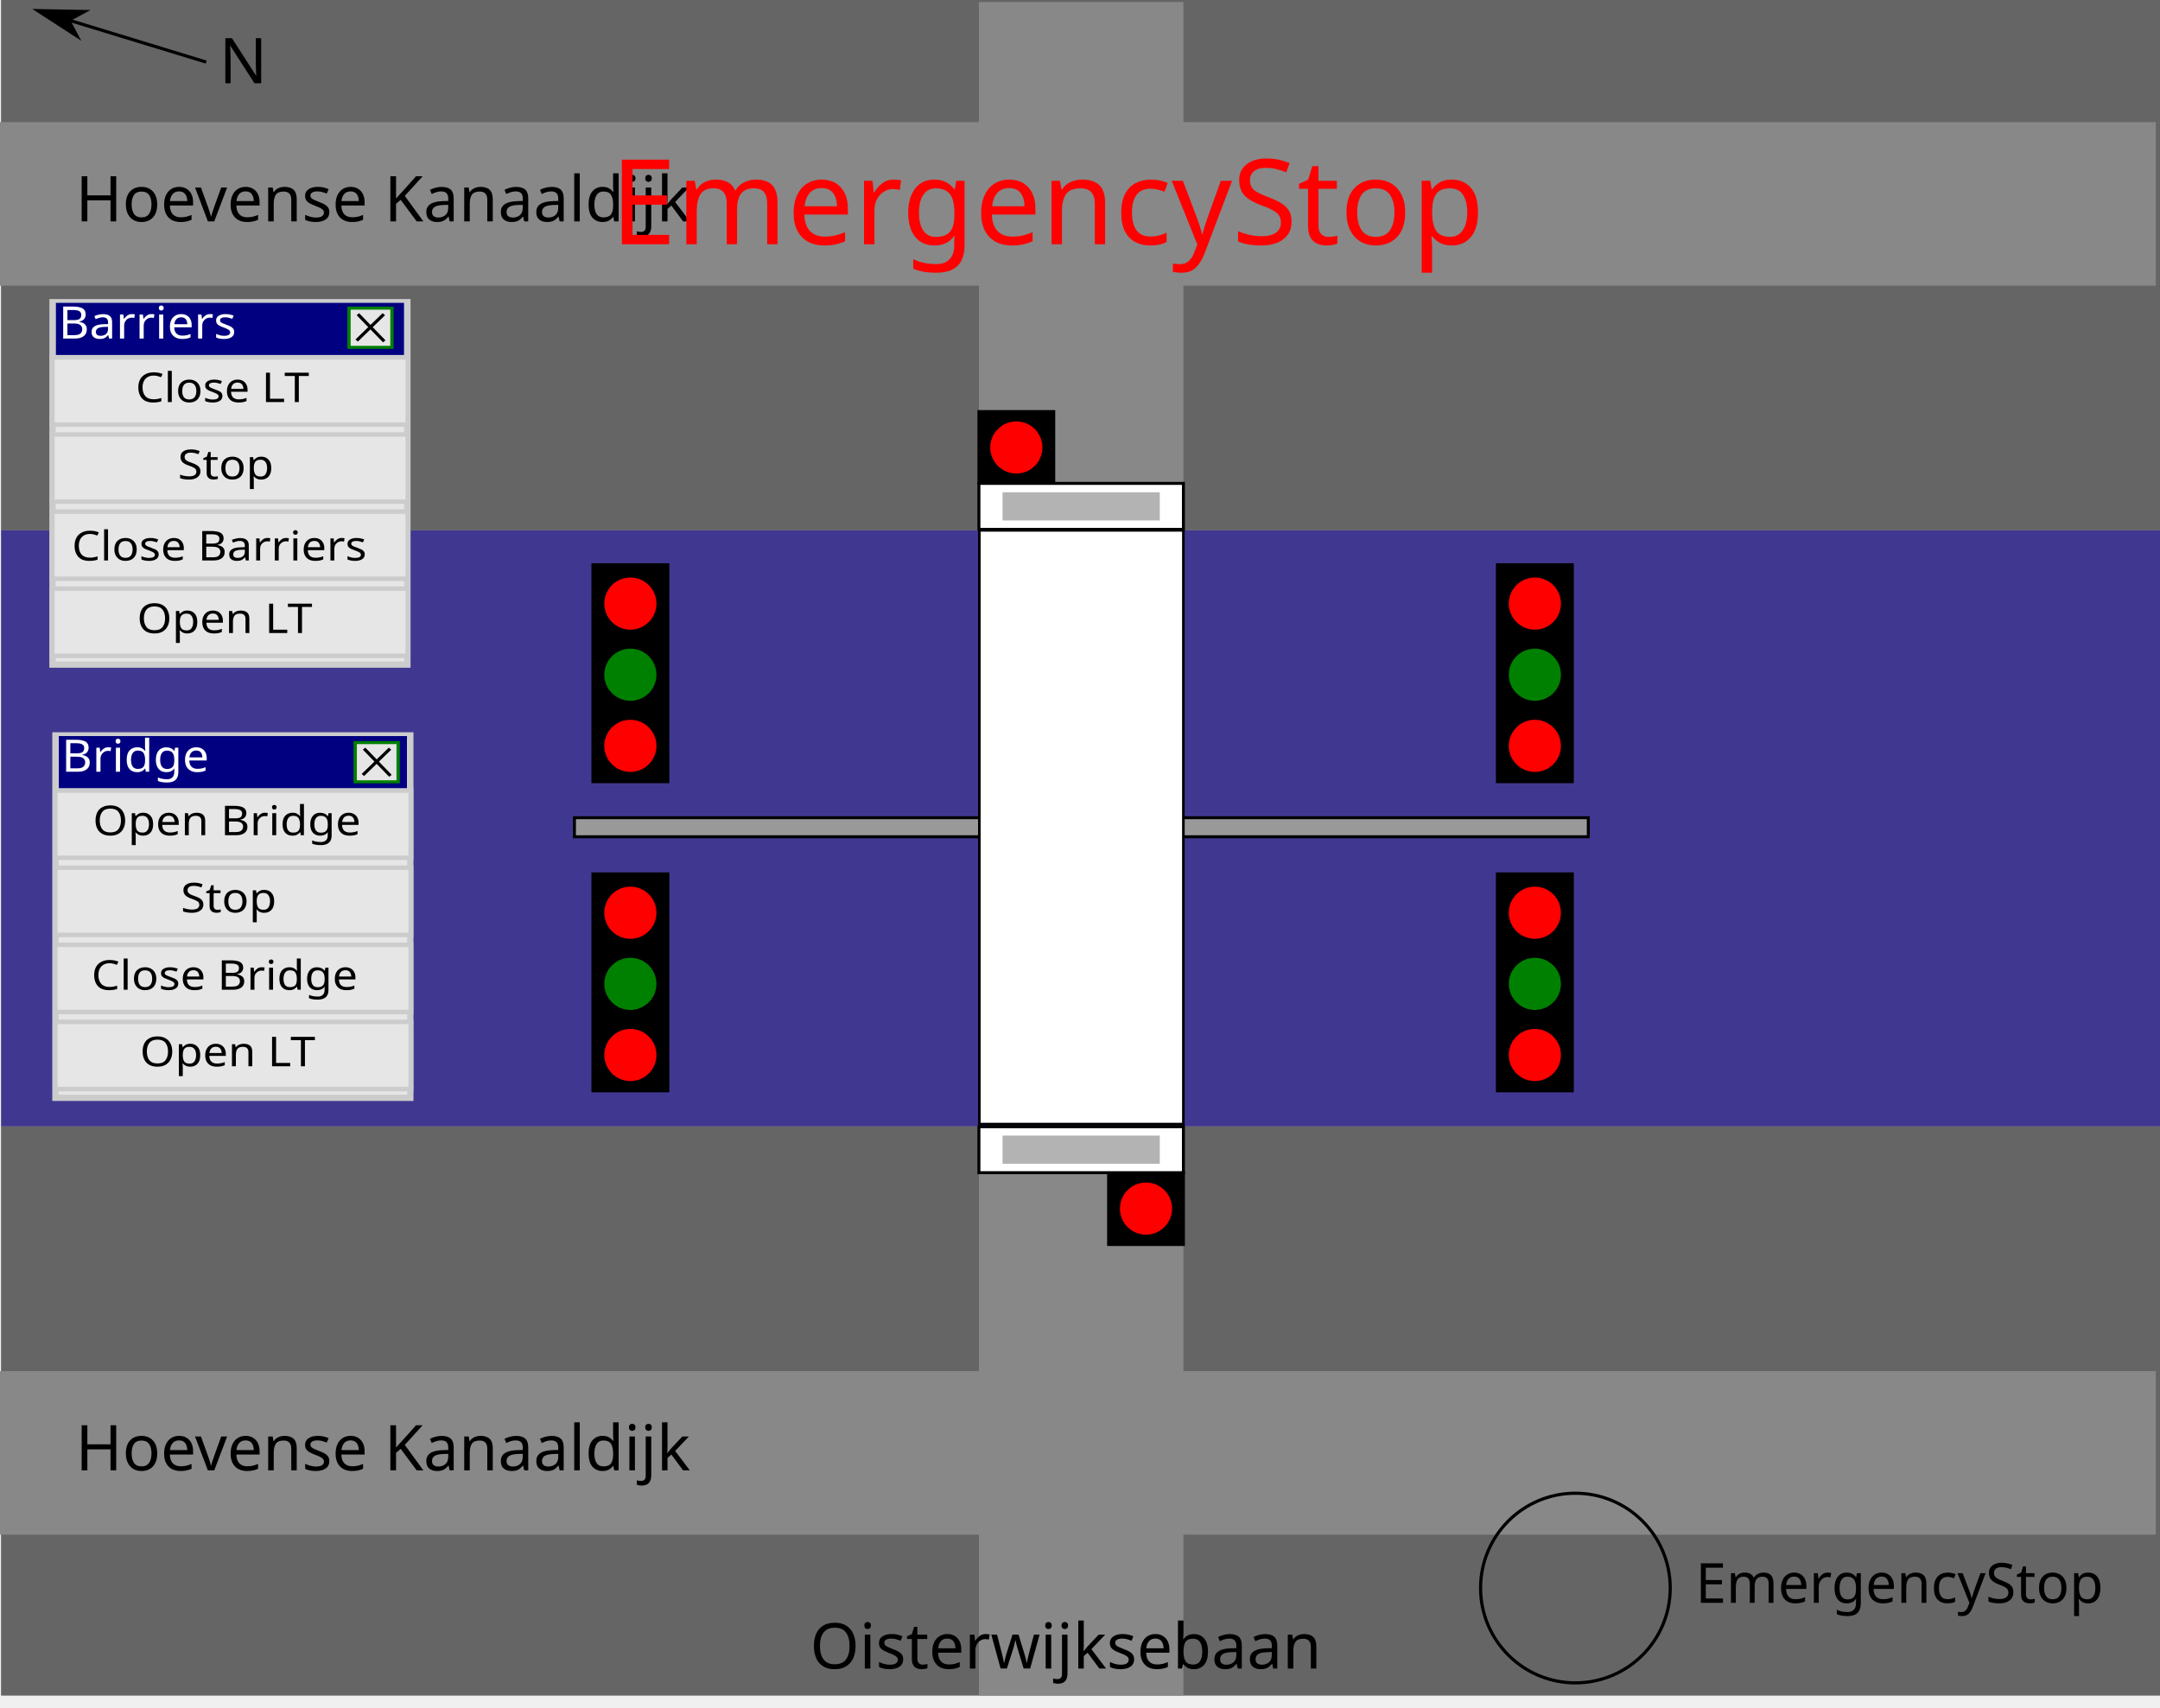
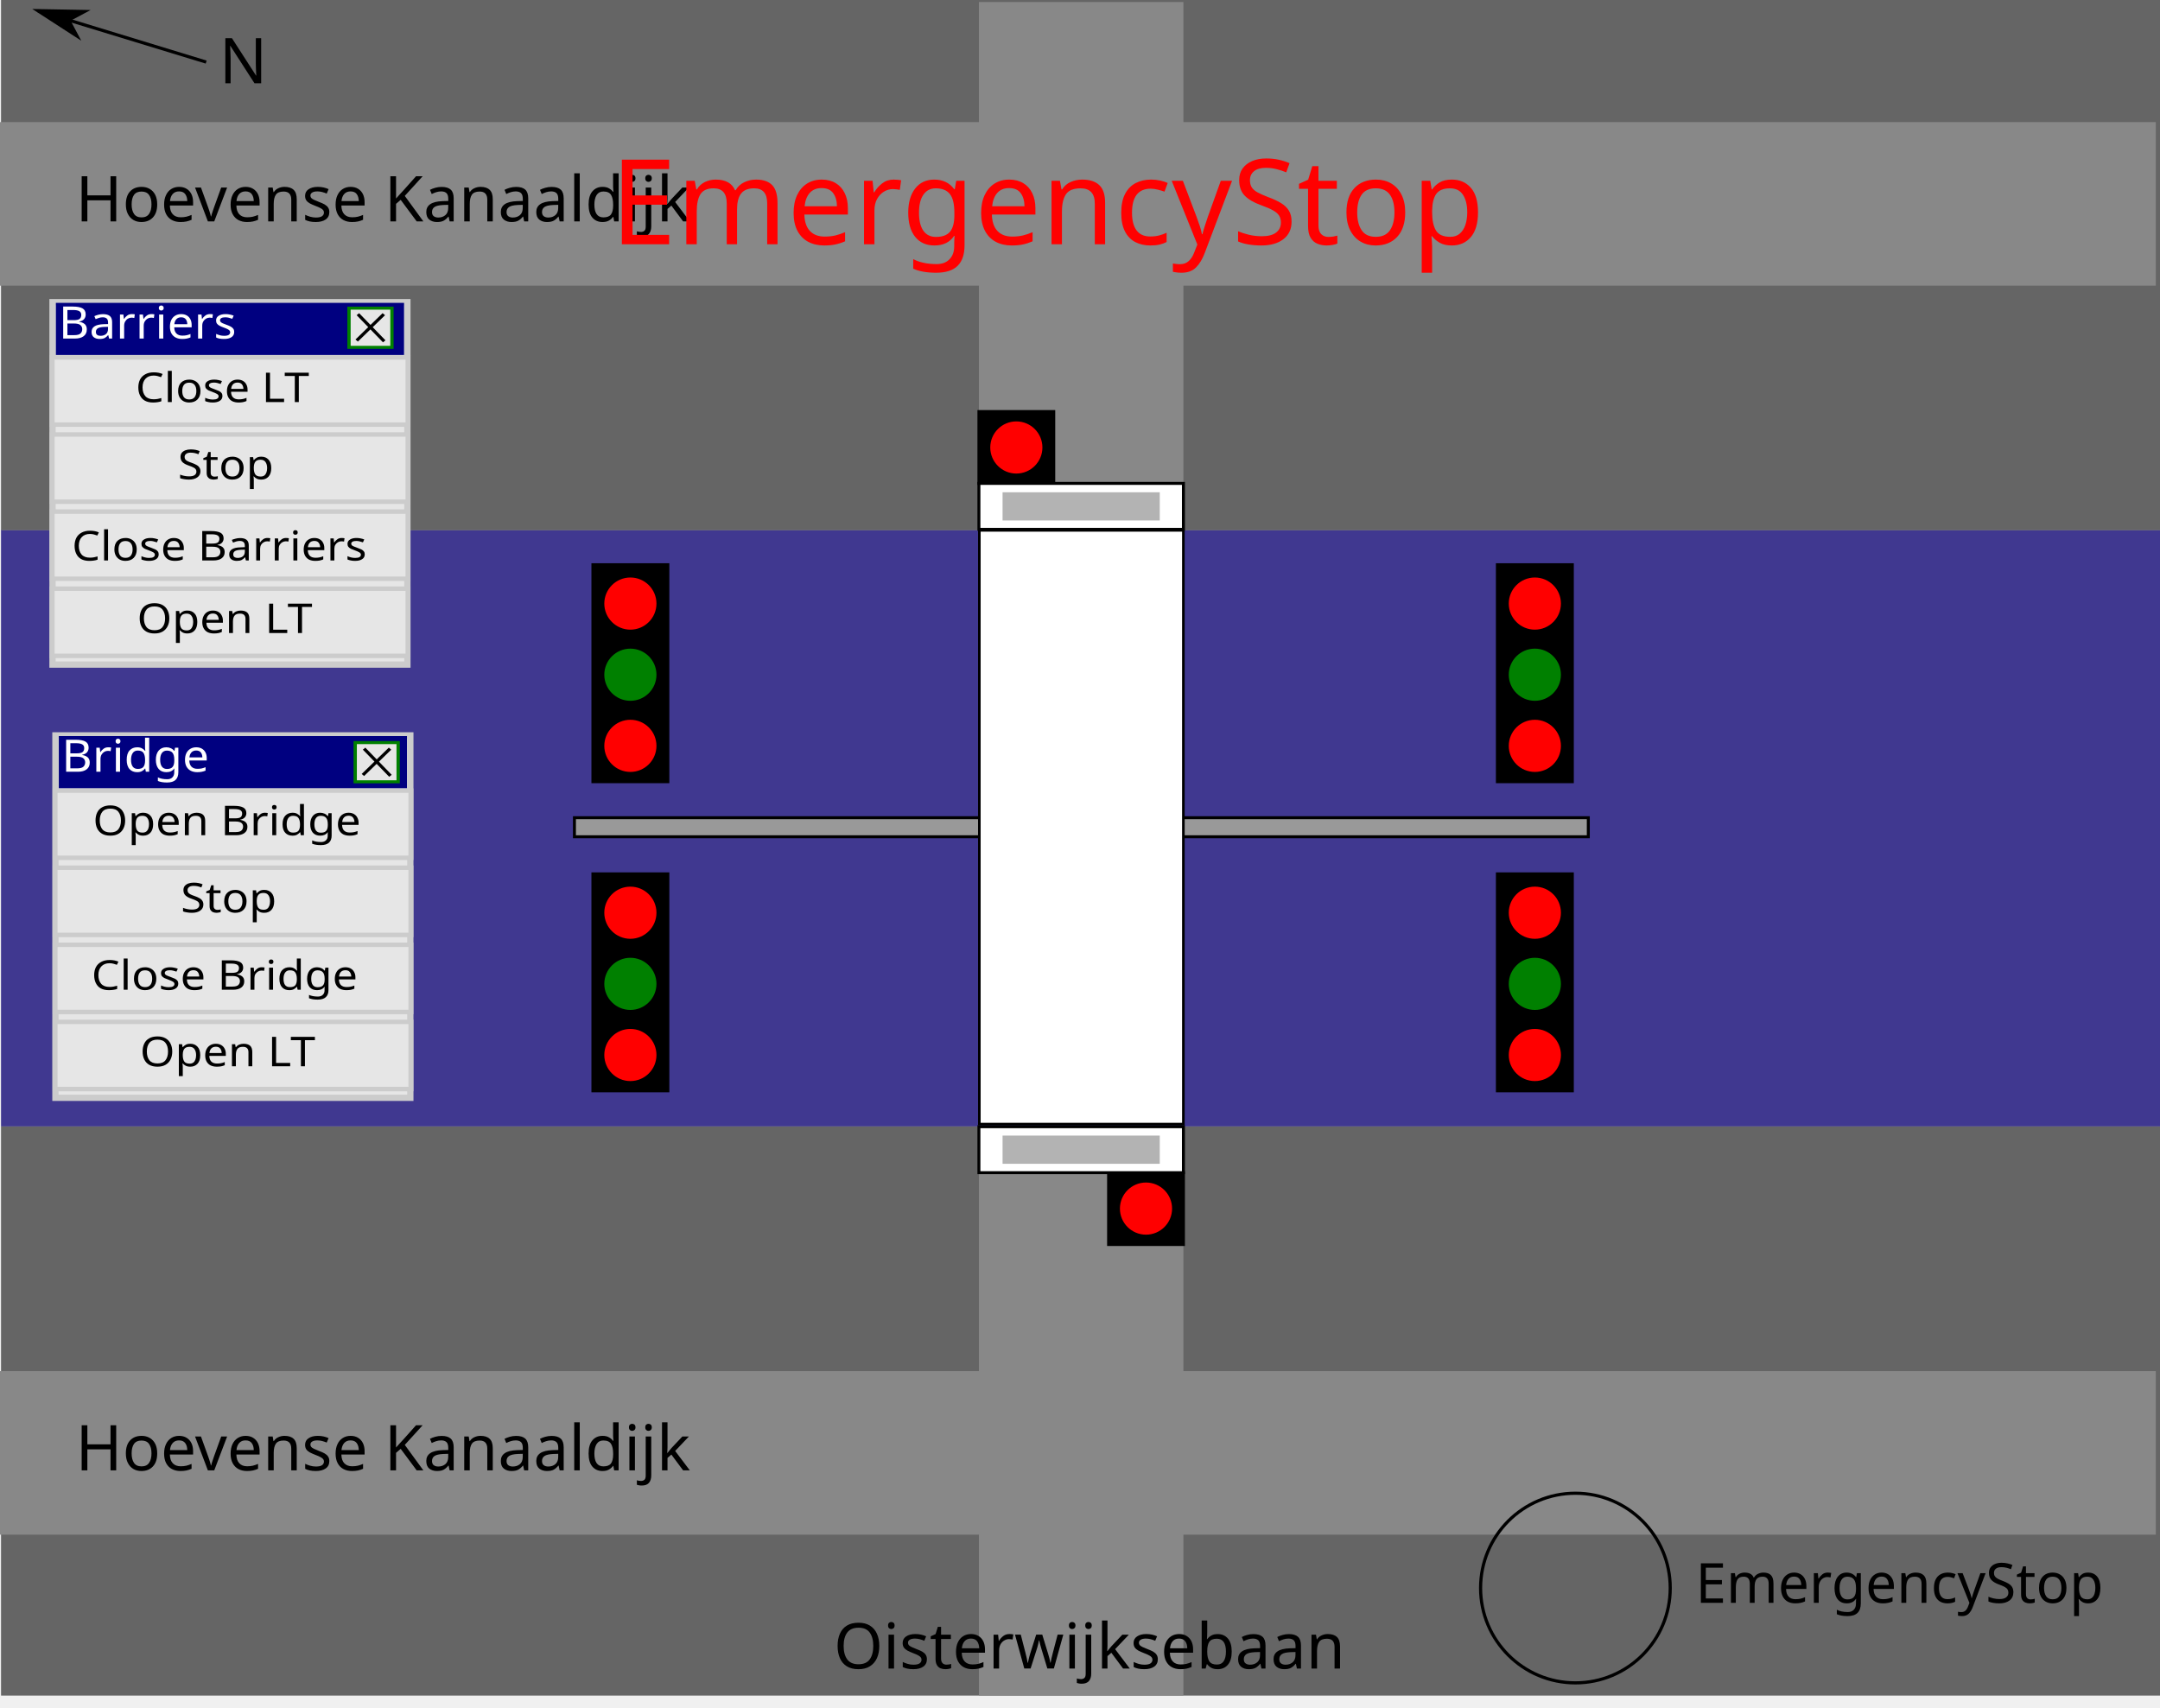
<svg xmlns="http://www.w3.org/2000/svg" width="192.86mm" height="152.507mm" viewBox="0 0 683.363 540.378" id="svg4814" version="1.1">
  <defs id="defs4816">
    <marker style="overflow:visible" id="marker6777" refX="0" refY="0" orient="auto">
      <path transform="matrix(-0.8,0,0,-0.8,-10,0)" style="fill:#000000;fill-opacity:1;fill-rule:evenodd;stroke:#000000;stroke-width:1pt;stroke-opacity:1" d="M 0,0 5,-5 -12.5,0 5,5 Z" id="path6779" />
    </marker>
    <marker style="overflow:visible" id="marker6743" refX="0" refY="0" orient="auto">
      <path transform="matrix(0.8,0,0,0.8,10,0)" style="fill:#000000;fill-opacity:1;fill-rule:evenodd;stroke:#000000;stroke-width:1pt;stroke-opacity:1" d="M 0,0 5,-5 -12.5,0 5,5 Z" id="path6745" />
    </marker>
    <marker style="overflow:visible" id="Arrow1Lend" refX="0" refY="0" orient="auto">
      <path transform="matrix(-0.8,0,0,-0.8,-10,0)" style="fill:#000000;fill-opacity:1;fill-rule:evenodd;stroke:#000000;stroke-width:1pt;stroke-opacity:1" d="M 0,0 5,-5 -12.5,0 5,5 Z" id="path6444" />
    </marker>
    <marker style="overflow:visible" id="Arrow1Lstart" refX="0" refY="0" orient="auto">
      <path transform="matrix(0.8,0,0,0.8,10,0)" style="fill:#000000;fill-opacity:1;fill-rule:evenodd;stroke:#000000;stroke-width:1pt;stroke-opacity:1" d="M 0,0 5,-5 -12.5,0 5,5 Z" id="path6441" />
    </marker>
  </defs>
  <g id="layer1" transform="translate(622.8243,-305.6323)">
    <rect style="fill:#403890;fill-opacity:1;stroke:none;stroke-width:0.782" id="rect2164" width="683.036" height="188.768" x="-622.497" y="473.275" />
    <rect style="fill:#656565;fill-opacity:1;stroke:none;stroke-width:0.905" id="rect2008-6" width="683.036" height="167.753" x="-622.497" y="305.632" />
    <rect style="fill:#888888;fill-opacity:1;stroke:none;stroke-width:0.536" id="rect1162-6-4" width="165.429" height="64.698" x="306.272" y="248.424" transform="rotate(90)" />
    <rect style="fill:#888888;fill-opacity:1;stroke:none;stroke-width:0.974" id="rect1162-0" width="682.029" height="51.75" x="-622.824" y="344.268" />
    <rect style="fill:#656565;fill-opacity:1;stroke:none;stroke-width:0.938" id="rect2008" width="683.036" height="180.064" x="-622.497" y="662.043" />
    <rect style="fill:#888888;fill-opacity:1;stroke:none;stroke-width:0.563" id="rect1162-6" width="178.562" height="64.698" x="663.536" y="248.424" transform="rotate(90)" />
    <rect style="fill:#888888;fill-opacity:1;stroke:none;stroke-width:0.974" id="rect1162" width="682.029" height="51.75" x="-622.824" y="739.443" />
    <rect y="564.349" x="-441.091" height="6.027" width="320.759" id="rect1103" style="fill:#999999;stroke:#000000;stroke-width:0.938" />
    <text xml:space="preserve" style="font-style:normal;font-weight:normal;font-size:15px;line-height:0%;font-family:sans-serif;letter-spacing:0px;word-spacing:0px;fill:#000000;fill-opacity:1;stroke:none;stroke-width:1.25px;stroke-linecap:butt;stroke-linejoin:miter;stroke-opacity:1" x="-598.923" y="770.851" id="text6356">
      <tspan id="tspan6358" x="-598.923" y="770.851" style="font-size:20px;line-height:1.25;stroke-width:1.25px">Hoevense Kanaaldijk</tspan>
    </text>
    <text xml:space="preserve" style="font-style:normal;font-weight:normal;font-size:15px;line-height:0%;font-family:sans-serif;letter-spacing:0px;word-spacing:0px;fill:#000000;fill-opacity:1;stroke:none;stroke-width:1.25px;stroke-linecap:butt;stroke-linejoin:miter;stroke-opacity:1" x="-598.923" y="375.676" id="text6356-0">
      <tspan id="tspan6358-6" x="-598.923" y="375.676" style="font-size:20px;line-height:1.25;stroke-width:1.25px">Hoevense Kanaaldijk</tspan>
    </text>
-     <text xml:space="preserve" style="font-style:normal;font-weight:normal;font-size:15px;line-height:0%;font-family:sans-serif;letter-spacing:0px;word-spacing:0px;fill:#000000;fill-opacity:1;stroke:none;stroke-width:1.25px;stroke-linecap:butt;stroke-linejoin:miter;stroke-opacity:1" x="-366.545" y="833.557" id="text6396">
-       <tspan id="tspan6398" x="-366.545" y="833.557" style="font-size:20px;line-height:1.25;stroke-width:1.25px">Oisterwijksebaan</tspan>
+     <text xml:space="preserve" style="font-style:normal;font-weight:normal;font-size:15px;line-height:0%;font-family:sans-serif;letter-spacing:0px;word-spacing:0px;fill:#000000;fill-opacity:1;stroke:none;stroke-width:1.25px;stroke-linecap:butt;stroke-linejoin:miter;stroke-opacity:1" x="-359.045" y="833.557" id="text6396">
+       <tspan id="tspan6398" x="-359.045" y="833.557" style="font-size:20px;line-height:1.25;stroke-width:1.25px">Oisterwijksebaan</tspan>
    </text>
    <text xml:space="preserve" style="font-style:normal;font-weight:normal;line-height:0%;font-family:sans-serif;letter-spacing:0px;word-spacing:0px;fill:#000000;fill-opacity:1;stroke:none;stroke-width:1px;stroke-linecap:butt;stroke-linejoin:miter;stroke-opacity:1" x="-553.466" y="331.988" id="text6431">
      <tspan style="font-size:20px;line-height:1.25" id="tspan6433" x="-553.466" y="331.988">N</tspan>
    </text>
    <path style="fill:none;fill-rule:evenodd;stroke:#000000;stroke-width:1px;stroke-linecap:butt;stroke-linejoin:miter;stroke-opacity:1;marker-end:url(#marker6777)" d="m -557.597,325.274 -53.17,-16.24" id="path6435" />
    <g transform="translate(-746.4101,134.4519)" id="g1101">
      <rect y="-418.475" x="597.345" height="68.589" width="23.651" id="VTL34" style="opacity:1;fill:#000000;stroke:#000000;stroke-width:1;stroke-linecap:square;stroke-linejoin:miter;stroke-miterlimit:4;stroke-dasharray:none;stroke-dashoffset:0" transform="scale(1,-1)" />
      <circle r="8.75" cy="362.149" cx="609.17" id="VTL34_R" style="opacity:1;fill:#ff0000;stroke:#000000;stroke-width:1;stroke-linecap:square;stroke-linejoin:miter;stroke-miterlimit:4;stroke-dasharray:none;stroke-dashoffset:0" />
      <circle r="8.75" cy="407.165" cx="609.17" id="VTL34_S" style="opacity:1;fill:#ff0000;stroke:#000000;stroke-width:1;stroke-linecap:square;stroke-linejoin:miter;stroke-miterlimit:4;stroke-dasharray:none;stroke-dashoffset:0" />
      <circle r="8.75" cy="384.657" cx="609.17" id="VTL34_G" style="opacity:1;fill:#008000;stroke:#000000;stroke-width:1;stroke-linecap:square;stroke-linejoin:miter;stroke-miterlimit:4;stroke-dasharray:none;stroke-dashoffset:0" />
    </g>
    <g transform="translate(-667.2346,166.7612)" id="g2202">
      <rect style="fill:#000000;stroke:#000000;stroke-width:0.938" id="SS123" width="23.675" height="22.728" x="354.113" y="269.086" />
      <circle r="8.75" cy="280.45" cx="365.95" id="SS1" style="opacity:1;fill:#ff0000;stroke:#000000;stroke-width:1;stroke-linecap:square;stroke-linejoin:miter;stroke-miterlimit:4;stroke-dasharray:none;stroke-dashoffset:0" />
    </g>
    <g transform="matrix(1.25,0,0,-1.25,-384.8386,864.3664)" id="g4283-4">
      <rect y="170.903" x="188.619" height="54.871" width="18.921" id="VTL78" style="opacity:1;fill:#000000;stroke:#000000;stroke-width:0.8;stroke-linecap:square;stroke-linejoin:miter;stroke-miterlimit:4;stroke-dasharray:none;stroke-dashoffset:0" />
      <circle r="7" transform="scale(1,-1)" cy="-215.963" cx="198.079" id="VTL78_R" style="opacity:1;fill:#ff0000;stroke:#000000;stroke-width:0.8;stroke-linecap:square;stroke-linejoin:miter;stroke-miterlimit:4;stroke-dasharray:none;stroke-dashoffset:0" />
      <circle transform="scale(1,-1)" r="7" cy="-179.951" cx="198.079" id="VTL78_S" style="opacity:1;fill:#ff0000;stroke:#000000;stroke-width:0.8;stroke-linecap:square;stroke-linejoin:miter;stroke-miterlimit:4;stroke-dasharray:none;stroke-dashoffset:0" />
      <circle transform="scale(1,-1)" r="7" cy="-197.957" cx="198.079" id="VTL78_G" style="opacity:1;fill:#008000;stroke:#000000;stroke-width:0.8;stroke-linecap:square;stroke-linejoin:miter;stroke-miterlimit:4;stroke-dasharray:none;stroke-dashoffset:0" />
    </g>
    <g transform="matrix(1.25,0,0,-1.25,-670.9887,766.5551)" id="g4283-6">
      <rect y="170.903" x="188.619" height="54.871" width="18.921" id="VTL12" style="opacity:1;fill:#000000;stroke:#000000;stroke-width:0.8;stroke-linecap:square;stroke-linejoin:miter;stroke-miterlimit:4;stroke-dasharray:none;stroke-dashoffset:0" />
      <circle r="7" transform="scale(1,-1)" cy="-215.963" cx="198.079" id="VTL12_R" style="opacity:1;fill:#ff0000;stroke:#000000;stroke-width:0.8;stroke-linecap:square;stroke-linejoin:miter;stroke-miterlimit:4;stroke-dasharray:none;stroke-dashoffset:0" />
      <circle transform="scale(1,-1)" r="7" cy="-179.951" cx="198.079" id="VTL12_S" style="opacity:1;fill:#ff0000;stroke:#000000;stroke-width:0.8;stroke-linecap:square;stroke-linejoin:miter;stroke-miterlimit:4;stroke-dasharray:none;stroke-dashoffset:0" />
      <circle transform="scale(1,-1)" r="7" cy="-197.957" cx="198.079" id="VTL12_G" style="opacity:1;fill:#008000;stroke:#000000;stroke-width:0.8;stroke-linecap:square;stroke-linejoin:miter;stroke-miterlimit:4;stroke-dasharray:none;stroke-dashoffset:0" />
    </g>
    <g transform="matrix(1.25,0,0,-1.25,-670.9887,864.3664)" id="g4283-0">
      <rect y="170.903" x="188.619" height="54.871" width="18.921" id="VTL56" style="opacity:1;fill:#000000;stroke:#000000;stroke-width:0.8;stroke-linecap:square;stroke-linejoin:miter;stroke-miterlimit:4;stroke-dasharray:none;stroke-dashoffset:0" />
      <circle r="7" transform="scale(1,-1)" cy="-215.963" cx="198.079" id="VTL56_R" style="opacity:1;fill:#ff0000;stroke:#000000;stroke-width:0.8;stroke-linecap:square;stroke-linejoin:miter;stroke-miterlimit:4;stroke-dasharray:none;stroke-dashoffset:0" />
      <circle transform="scale(1,-1)" r="7" cy="-179.951" cx="198.079" id="VTL56_S" style="opacity:1;fill:#ff0000;stroke:#000000;stroke-width:0.8;stroke-linecap:square;stroke-linejoin:miter;stroke-miterlimit:4;stroke-dasharray:none;stroke-dashoffset:0" />
      <circle transform="scale(1,-1)" r="7" cy="-197.957" cx="198.079" id="VTL56_G" style="opacity:1;fill:#008000;stroke:#000000;stroke-width:0.8;stroke-linecap:square;stroke-linejoin:miter;stroke-miterlimit:4;stroke-dasharray:none;stroke-dashoffset:0" />
    </g>
    <g transform="translate(-1334.038,-193.7027)" id="Window1">
      <rect transform="scale(1,-1)" style="opacity:1;fill:#e6e6e6;stroke:#cccccc;stroke-width:1.983;stroke-linecap:square;stroke-linejoin:miter;stroke-miterlimit:4;stroke-dasharray:none;stroke-dashoffset:0" id="rect4217-1" width="112.281" height="114.669" x="727.826" y="-709.608" />
      <g id="CloseLT" style="fill:#e6e6e6" transform="matrix(1.940729,0,0,-1.771457,357.0439,1908.848)">
        <rect transform="scale(1,-1)" y="-731.844" x="191" height="12" width="58" id="CloseLTB" style="opacity:1;fill:#e6e6e6;stroke:#cccccc;stroke-width:0.8;stroke-linecap:square;stroke-linejoin:miter;stroke-miterlimit:4;stroke-dasharray:none;stroke-dashoffset:0" />
        <text transform="scale(1,-1)" id="T1-4" y="-723.866" x="204.591" style="font-style:normal;font-weight:normal;line-height:0%;font-family:sans-serif;letter-spacing:0px;word-spacing:0px;fill:#000000;fill-opacity:1;stroke:none;stroke-width:1px;stroke-linecap:butt;stroke-linejoin:miter;stroke-opacity:1" xml:space="preserve">
          <tspan y="-723.866" x="204.591" id="tspan4258-7" style="font-size:7.342px;line-height:1.25">Close LT</tspan>
        </text>
      </g>
      <rect style="opacity:1;fill:#000080;stroke:#000080;stroke-width:1.458;stroke-linecap:square;stroke-linejoin:miter;stroke-miterlimit:4;stroke-dasharray:none;stroke-dashoffset:0" id="rect4219-0" width="108.693" height="15.028" x="729.62" y="595.888" />
      <text xml:space="preserve" style="font-style:normal;font-weight:normal;line-height:0%;font-family:sans-serif;letter-spacing:0px;word-spacing:0px;fill:#000000;fill-opacity:1;stroke:none;stroke-width:1px;stroke-linecap:butt;stroke-linejoin:miter;stroke-opacity:1" x="709.916" y="623.387" id="text4244-1" transform="scale(1.027936,0.972823)">
        <tspan id="tspan4246-1" x="709.916" y="623.387" style="font-size:14.585px;line-height:1.25;fill:#ffffff">Barriers</tspan>
      </text>
      <g id="BStop1" style="fill:#e6e6e6" transform="matrix(1.940729,0,0,-1.771457,357.0439,1933.236)">
        <rect transform="scale(1,-1)" y="-731.844" x="191" height="12" width="58" id="Stop1B" style="opacity:1;fill:#e6e6e6;stroke:#cccccc;stroke-width:0.8;stroke-linecap:square;stroke-linejoin:miter;stroke-miterlimit:4;stroke-dasharray:none;stroke-dashoffset:0" />
        <text transform="scale(1,-1)" id="T1-4-7" y="-723.866" x="211.479" style="font-style:normal;font-weight:normal;line-height:0%;font-family:sans-serif;letter-spacing:0px;word-spacing:0px;fill:#000000;fill-opacity:1;stroke:none;stroke-width:1px;stroke-linecap:butt;stroke-linejoin:miter;stroke-opacity:1" xml:space="preserve">
          <tspan y="-723.866" x="211.479" id="tspan4258-7-3" style="font-size:7.342px;line-height:1.25">Stop</tspan>
        </text>
      </g>
      <g id="CloseBB" style="fill:#e6e6e6" transform="matrix(1.940729,0,0,-1.771457,357.0439,1957.623)">
        <rect transform="scale(1,-1)" y="-731.844" x="191" height="12" width="58" id="CloseBBB" style="opacity:1;fill:#e6e6e6;stroke:#cccccc;stroke-width:0.8;stroke-linecap:square;stroke-linejoin:miter;stroke-miterlimit:4;stroke-dasharray:none;stroke-dashoffset:0" />
        <text transform="scale(1,-1)" id="T1-4-7-2" y="-723.111" x="194.2" style="font-style:normal;font-weight:normal;line-height:0%;font-family:sans-serif;letter-spacing:0px;word-spacing:0px;fill:#000000;fill-opacity:1;stroke:none;stroke-width:1px;stroke-linecap:butt;stroke-linejoin:miter;stroke-opacity:1" xml:space="preserve">
          <tspan y="-723.111" x="194.2" id="tspan4258-7-3-7" style="font-size:7.342px;line-height:1.25">Close Barriers</tspan>
        </text>
      </g>
      <g id="OpenLT1" transform="matrix(1.940729,0,0,-1.771457,357.0439,1982.011)" style="fill:#e6e6e6">
        <rect style="opacity:1;fill:#e6e6e6;stroke:#cccccc;stroke-width:0.8;stroke-linecap:square;stroke-linejoin:miter;stroke-miterlimit:4;stroke-dasharray:none;stroke-dashoffset:0" id="OpenLT1B" width="58" height="12" x="191" y="-731.844" transform="scale(1,-1)" />
        <text xml:space="preserve" style="font-style:normal;font-weight:normal;line-height:0%;font-family:sans-serif;letter-spacing:0px;word-spacing:0px;fill:#000000;fill-opacity:1;stroke:none;stroke-width:1px;stroke-linecap:butt;stroke-linejoin:miter;stroke-opacity:1" x="204.813" y="-723.916" id="T1-4-7-3" transform="scale(1,-1)">
          <tspan style="font-size:7.342px;line-height:1.25" id="tspan4258-7-3-3" x="204.813" y="-723.916">Open LT</tspan>
        </text>
      </g>
      <g id="W1close" transform="matrix(1.940729,0,0,-1.771457,-683.1347,1690.94)" style="fill:#e6e6e6">
        <rect style="opacity:1;fill:#e6e6e6;fill-opacity:1;stroke:#008000;stroke-width:0.539;stroke-linecap:square;stroke-linejoin:miter;stroke-miterlimit:4;stroke-dasharray:none;stroke-dashoffset:0" id="rect5323" width="7" height="7" x="775.359" y="-617.633" transform="scale(1,-1)" />
        <g id="g5342" transform="translate(-0.784762,-10.01081)">
          <path id="path5325" d="m 777.396,621.86 4.424,4.704" style="fill:none;fill-rule:evenodd;stroke:#000000;stroke-width:0.539px;stroke-linecap:butt;stroke-linejoin:miter;stroke-opacity:1" />
          <path id="path5325-0" d="m 781.886,621.717 -4.294,4.847" style="fill:none;fill-rule:evenodd;stroke:#000000;stroke-width:0.539px;stroke-linecap:butt;stroke-linejoin:miter;stroke-opacity:1" />
        </g>
      </g>
    </g>
    <g transform="translate(-1486.508,-57.33212)" id="Window2">
      <rect transform="scale(1,-1)" style="opacity:1;fill:#e6e6e6;stroke:#cccccc;stroke-width:1.983;stroke-linecap:square;stroke-linejoin:miter;stroke-miterlimit:4;stroke-dasharray:none;stroke-dashoffset:0" id="rect4217-1-5" width="112.281" height="114.669" x="881.222" y="-710.305" />
      <g id="OpenB" style="fill:#e6e6e6" transform="matrix(1.940729,0,0,-1.771457,510.4406,1909.545)">
        <rect transform="scale(1,-1)" y="-731.844" x="191" height="12" width="58" id="OpenB-B" style="opacity:1;fill:#e6e6e6;stroke:#cccccc;stroke-width:0.8;stroke-linecap:square;stroke-linejoin:miter;stroke-miterlimit:4;stroke-dasharray:none;stroke-dashoffset:0" />
        <text transform="scale(1,-1)" id="T1-4-76" y="-723.878" x="197.138" style="font-style:normal;font-weight:normal;line-height:0%;font-family:sans-serif;letter-spacing:0px;word-spacing:0px;fill:#000000;fill-opacity:1;stroke:none;stroke-width:1px;stroke-linecap:butt;stroke-linejoin:miter;stroke-opacity:1" xml:space="preserve">
          <tspan y="-723.878" x="197.138" id="tspan4258-7-5" style="font-size:7.342px;line-height:1.25">Open Bridge</tspan>
        </text>
      </g>
      <rect style="opacity:1;fill:#000080;stroke:#000080;stroke-width:1.458;stroke-linecap:square;stroke-linejoin:miter;stroke-miterlimit:4;stroke-dasharray:none;stroke-dashoffset:0" id="rect4219-0-6" width="108.693" height="15.028" x="883.017" y="596.585" />
      <text xml:space="preserve" style="font-style:normal;font-weight:normal;line-height:0%;font-family:sans-serif;letter-spacing:0px;word-spacing:0px;fill:#000000;fill-opacity:1;stroke:none;stroke-width:1px;stroke-linecap:butt;stroke-linejoin:miter;stroke-opacity:1" x="859.144" y="624.104" id="text4244-1-3" transform="scale(1.027936,0.9728231)">
        <tspan id="tspan4246-1-1" x="859.144" y="624.104" style="font-size:14.585px;line-height:1.25;fill:#ffffff">Bridge</tspan>
      </text>
      <g id="BStop2" style="fill:#e6e6e6" transform="matrix(1.940729,0,0,-1.771457,510.4406,1933.933)">
        <rect transform="scale(1,-1)" y="-731.844" x="191" height="12" width="58" id="Stop2B" style="opacity:1;fill:#e6e6e6;stroke:#cccccc;stroke-width:0.8;stroke-linecap:square;stroke-linejoin:miter;stroke-miterlimit:4;stroke-dasharray:none;stroke-dashoffset:0" />
        <text transform="scale(1,-1)" id="T1-4-7-4" y="-723.866" x="211.479" style="font-style:normal;font-weight:normal;line-height:0%;font-family:sans-serif;letter-spacing:0px;word-spacing:0px;fill:#000000;fill-opacity:1;stroke:none;stroke-width:1px;stroke-linecap:butt;stroke-linejoin:miter;stroke-opacity:1" xml:space="preserve">
          <tspan y="-723.866" x="211.479" id="tspan4258-7-3-6" style="font-size:7.342px;line-height:1.25">Stop</tspan>
        </text>
      </g>
      <g id="CloseB" style="fill:#e6e6e6" transform="matrix(1.940729,0,0,-1.771457,510.4406,1958.321)">
        <rect transform="scale(1,-1)" y="-731.844" x="191" height="12" width="58" id="CloseB-B" style="opacity:1;fill:#e6e6e6;stroke:#cccccc;stroke-width:0.8;stroke-linecap:square;stroke-linejoin:miter;stroke-miterlimit:4;stroke-dasharray:none;stroke-dashoffset:0" />
        <text transform="scale(1,-1)" id="T1-4-7-2-6" y="-723.814" x="196.916" style="font-style:normal;font-weight:normal;line-height:0%;font-family:sans-serif;letter-spacing:0px;word-spacing:0px;fill:#000000;fill-opacity:1;stroke:none;stroke-width:1px;stroke-linecap:butt;stroke-linejoin:miter;stroke-opacity:1" xml:space="preserve">
          <tspan y="-723.814" x="196.916" id="tspan4258-7-3-7-1" style="font-size:7.342px;line-height:1.25">Close Bridge</tspan>
        </text>
      </g>
      <g transform="matrix(1.940729,0,0,-1.771457,510.4406,1982.708)" id="OpenLT2" style="fill:#e6e6e6">
        <rect style="opacity:1;fill:#e6e6e6;stroke:#cccccc;stroke-width:0.8;stroke-linecap:square;stroke-linejoin:miter;stroke-miterlimit:4;stroke-dasharray:none;stroke-dashoffset:0" id="OpenLT2B" width="58" height="12" x="191" y="-731.844" transform="scale(1,-1)" />
        <text xml:space="preserve" style="font-style:normal;font-weight:normal;line-height:0%;font-family:sans-serif;letter-spacing:0px;word-spacing:0px;fill:#000000;fill-opacity:1;stroke:none;stroke-width:1px;stroke-linecap:butt;stroke-linejoin:miter;stroke-opacity:1" x="204.813" y="-723.916" id="T1-4-7-3-6" transform="scale(1,-1)">
          <tspan style="font-size:7.342px;line-height:1.25" id="tspan4258-7-3-3-0" x="204.813" y="-723.916">Open LT</tspan>
        </text>
      </g>
      <g style="fill:#e6e6e6" id="W2close" transform="matrix(1.940729,0,0,-1.771457,-528.6999,1692.031)">
        <rect style="opacity:1;fill:#e6e6e6;fill-opacity:1;stroke:#008000;stroke-width:0.539;stroke-linecap:square;stroke-linejoin:miter;stroke-miterlimit:4;stroke-dasharray:none;stroke-dashoffset:0" id="rect5323-3" width="7" height="7" x="775.359" y="-617.633" transform="scale(1,-1)" />
        <g id="g5342-1" transform="translate(-0.784762,-10.01081)">
          <path id="path5325-6" d="m 777.396,621.86 4.424,4.704" style="fill:none;fill-rule:evenodd;stroke:#000000;stroke-width:0.539px;stroke-linecap:butt;stroke-linejoin:miter;stroke-opacity:1" />
          <path id="path5325-0-5" d="m 781.886,621.717 -4.294,4.847" style="fill:none;fill-rule:evenodd;stroke:#000000;stroke-width:0.539px;stroke-linecap:butt;stroke-linejoin:miter;stroke-opacity:1" />
        </g>
      </g>
    </g>
    <circle style="opacity:1;fill:none;fill-opacity:1;stroke:#000000;stroke-width:1;stroke-linecap:square;stroke-linejoin:round;stroke-miterlimit:4;stroke-dasharray:none;stroke-dashoffset:0" id="ButtonEmergencyStop" cx="-124.41" cy="808.084" r="30" />
    <text xml:space="preserve" style="font-style:normal;font-weight:normal;line-height:0%;font-family:sans-serif;letter-spacing:0px;word-spacing:0px;fill:#000000;fill-opacity:1;stroke:none;stroke-width:1px;stroke-linecap:butt;stroke-linejoin:miter;stroke-opacity:1" x="-86.417" y="812.754" id="text5142">
      <tspan id="tspan5144" x="-86.417" y="812.754" style="font-size:17.5px;line-height:1.25">EmergencyStop</tspan>
    </text>
    <rect y="473.433" x="-312.986" height="187.858" width="64.548" id="bridge" style="fill:#ffffff;stroke:#000000;stroke-width:0.82" />
    <g transform="translate(-626.2124,407.5745)" id="g1072-2">
      <rect y="269.086" x="354.113" height="22.728" width="23.675" id="SS45" style="fill:#000000;stroke:#000000;stroke-width:0.938" />
      <circle style="opacity:1;fill:#ff0000;stroke:#000000;stroke-width:1;stroke-linecap:square;stroke-linejoin:miter;stroke-miterlimit:4;stroke-dasharray:none;stroke-dashoffset:0" id="SS4" cx="365.95" cy="280.45" r="8.75" />
    </g>
    <rect style="fill:#ffffff;stroke:#000000;stroke-width:0.938" id="BB1" width="64.698" height="14.542" x="-313.122" y="458.576" />
    <rect style="fill:#ffffff;stroke:#000000;stroke-width:0.937" id="BB2" width="64.698" height="14.542" x="-313.122" y="662.118" />
    <rect style="fill:#b3b3b3;fill-opacity:1;stroke:none;stroke-width:0.766" id="BB1in" width="49.732" height="8.923" x="-305.639" y="461.385" />
    <rect style="fill:#b3b3b3;fill-opacity:1;stroke:none;stroke-width:0.766" id="BB2in" width="49.732" height="8.923" x="-305.639" y="664.928" />
    <text xml:space="preserve" style="font-style:normal;font-weight:normal;font-size:37.5px;line-height:1.25;font-family:sans-serif;letter-spacing:0px;word-spacing:0px;fill:#000000;fill-opacity:1;stroke:none;stroke-width:0.938" x="-429.723" y="382.919" id="EmergencyStop">
      <tspan id="tspan127" x="-429.723" y="382.919" style="fill:#ff0000;stroke-width:0.938">EmergencyStop</tspan>
    </text>
  </g>
</svg>
